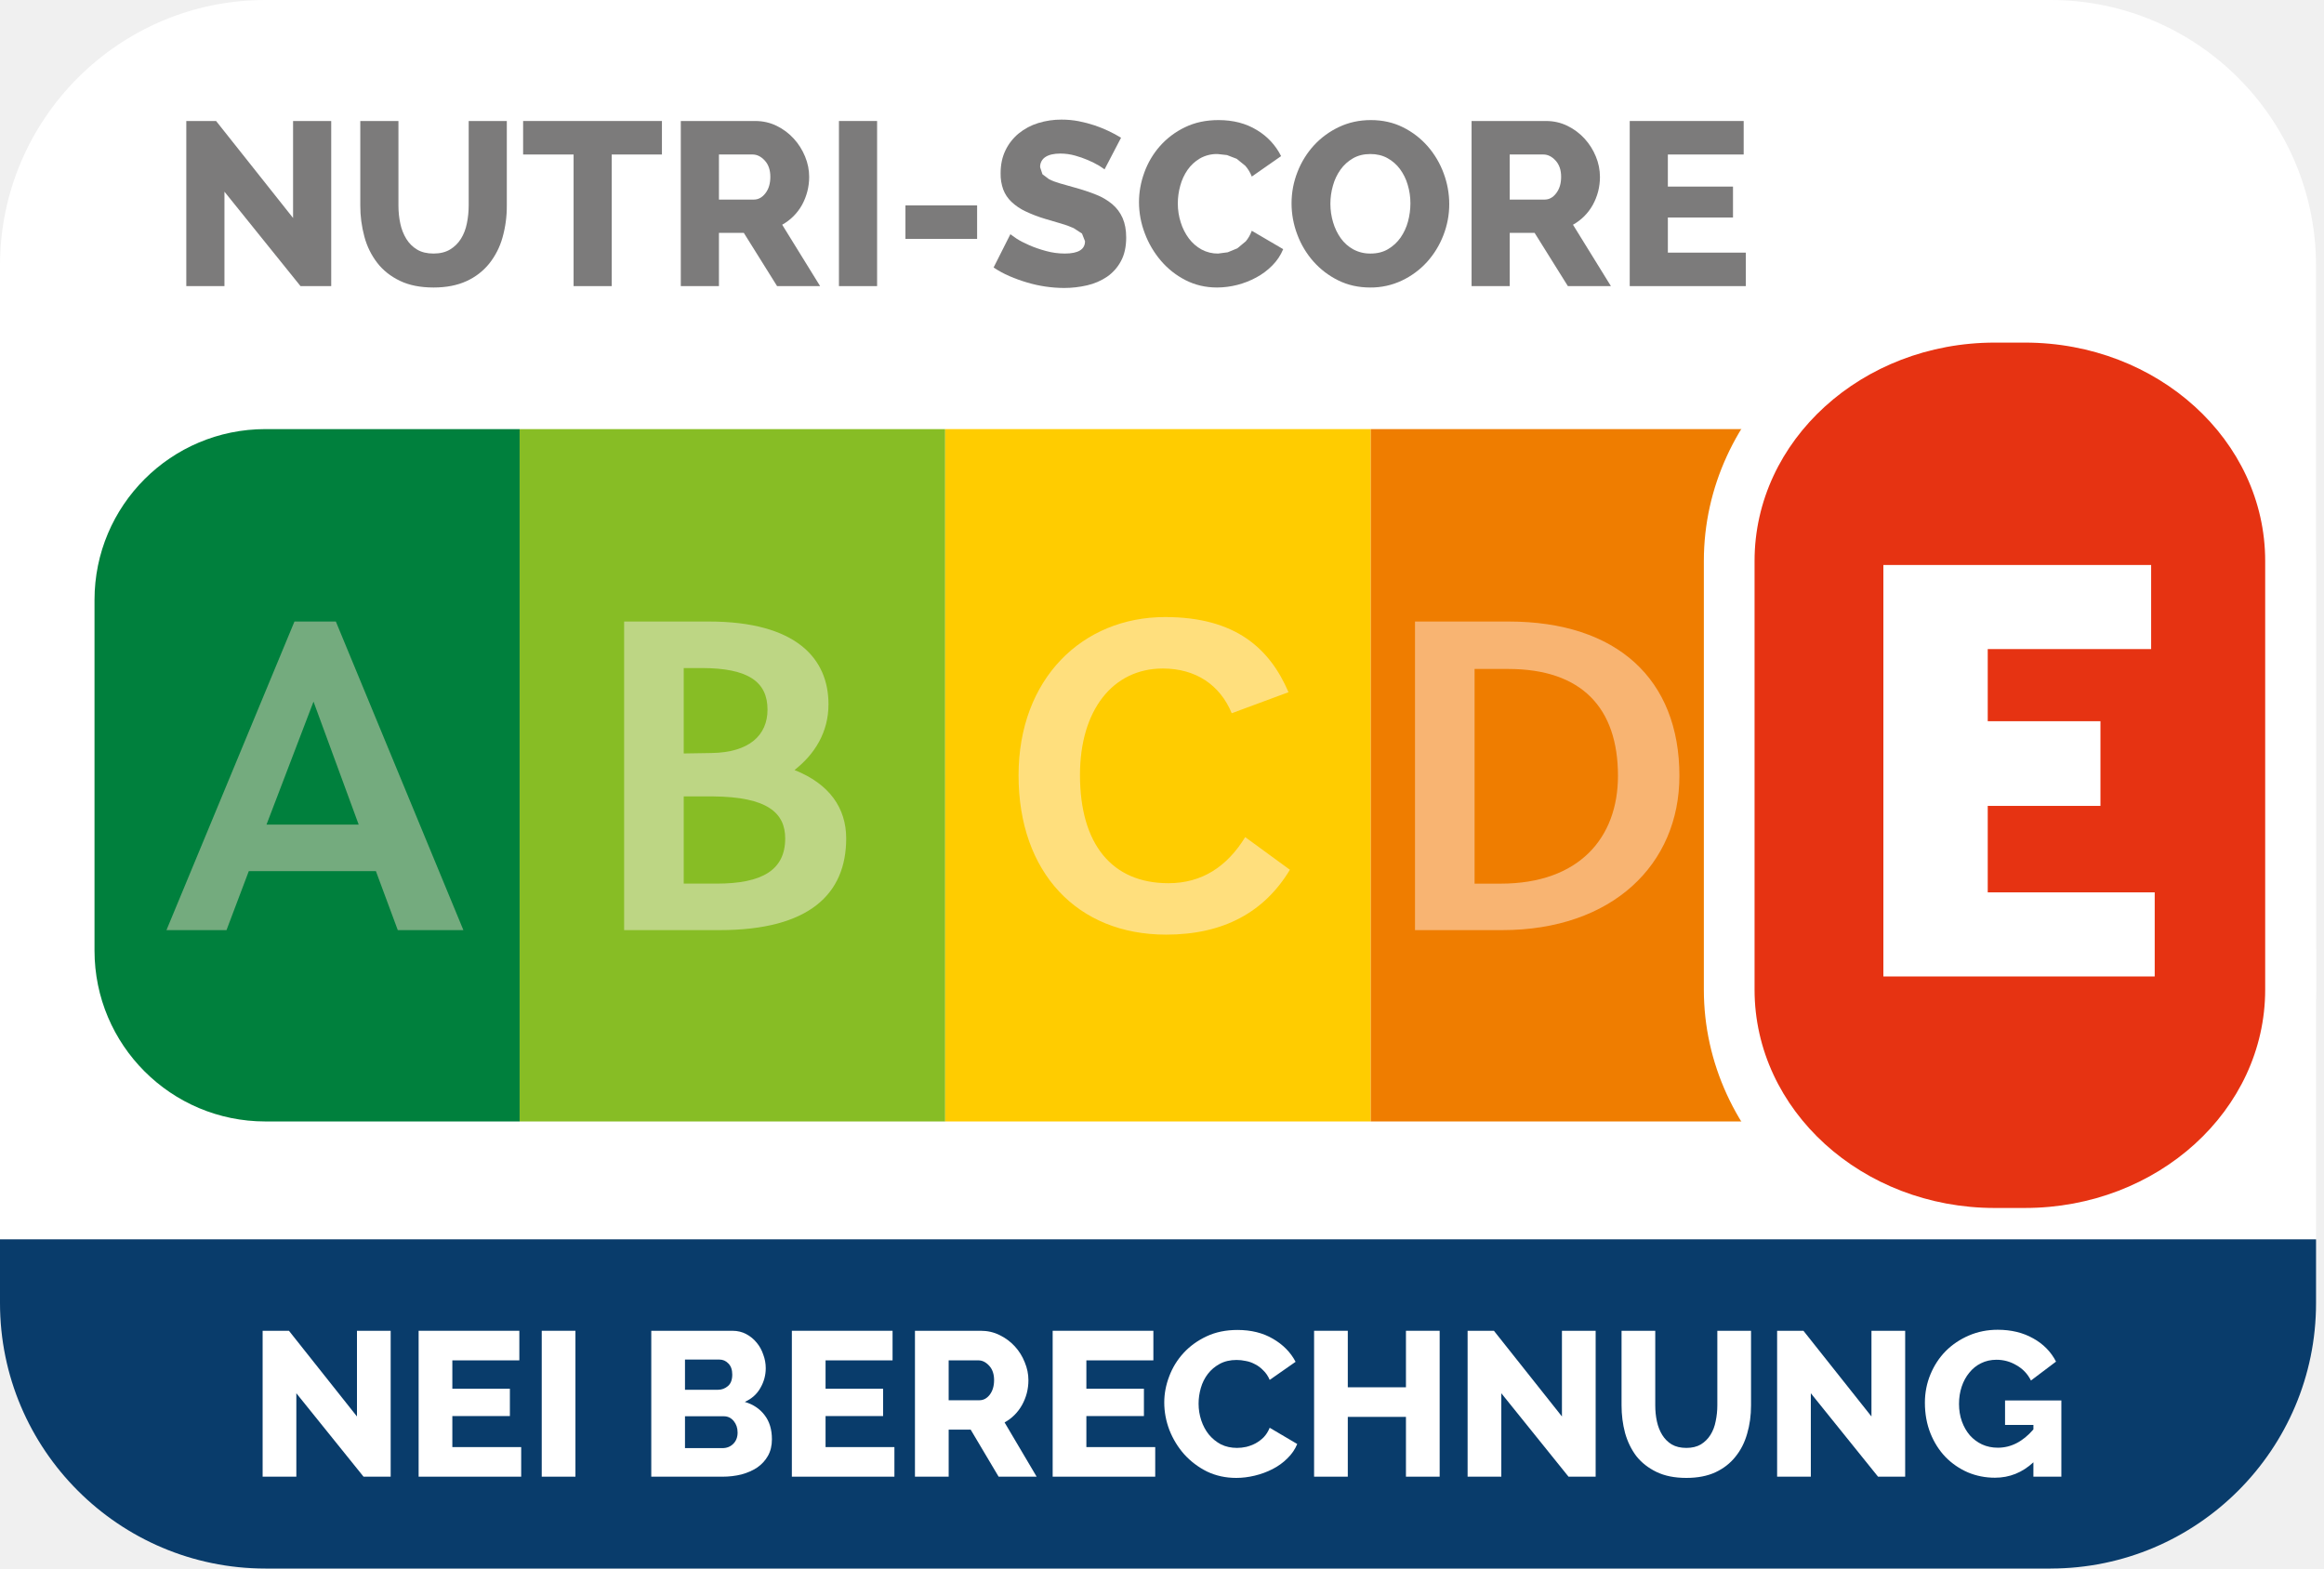
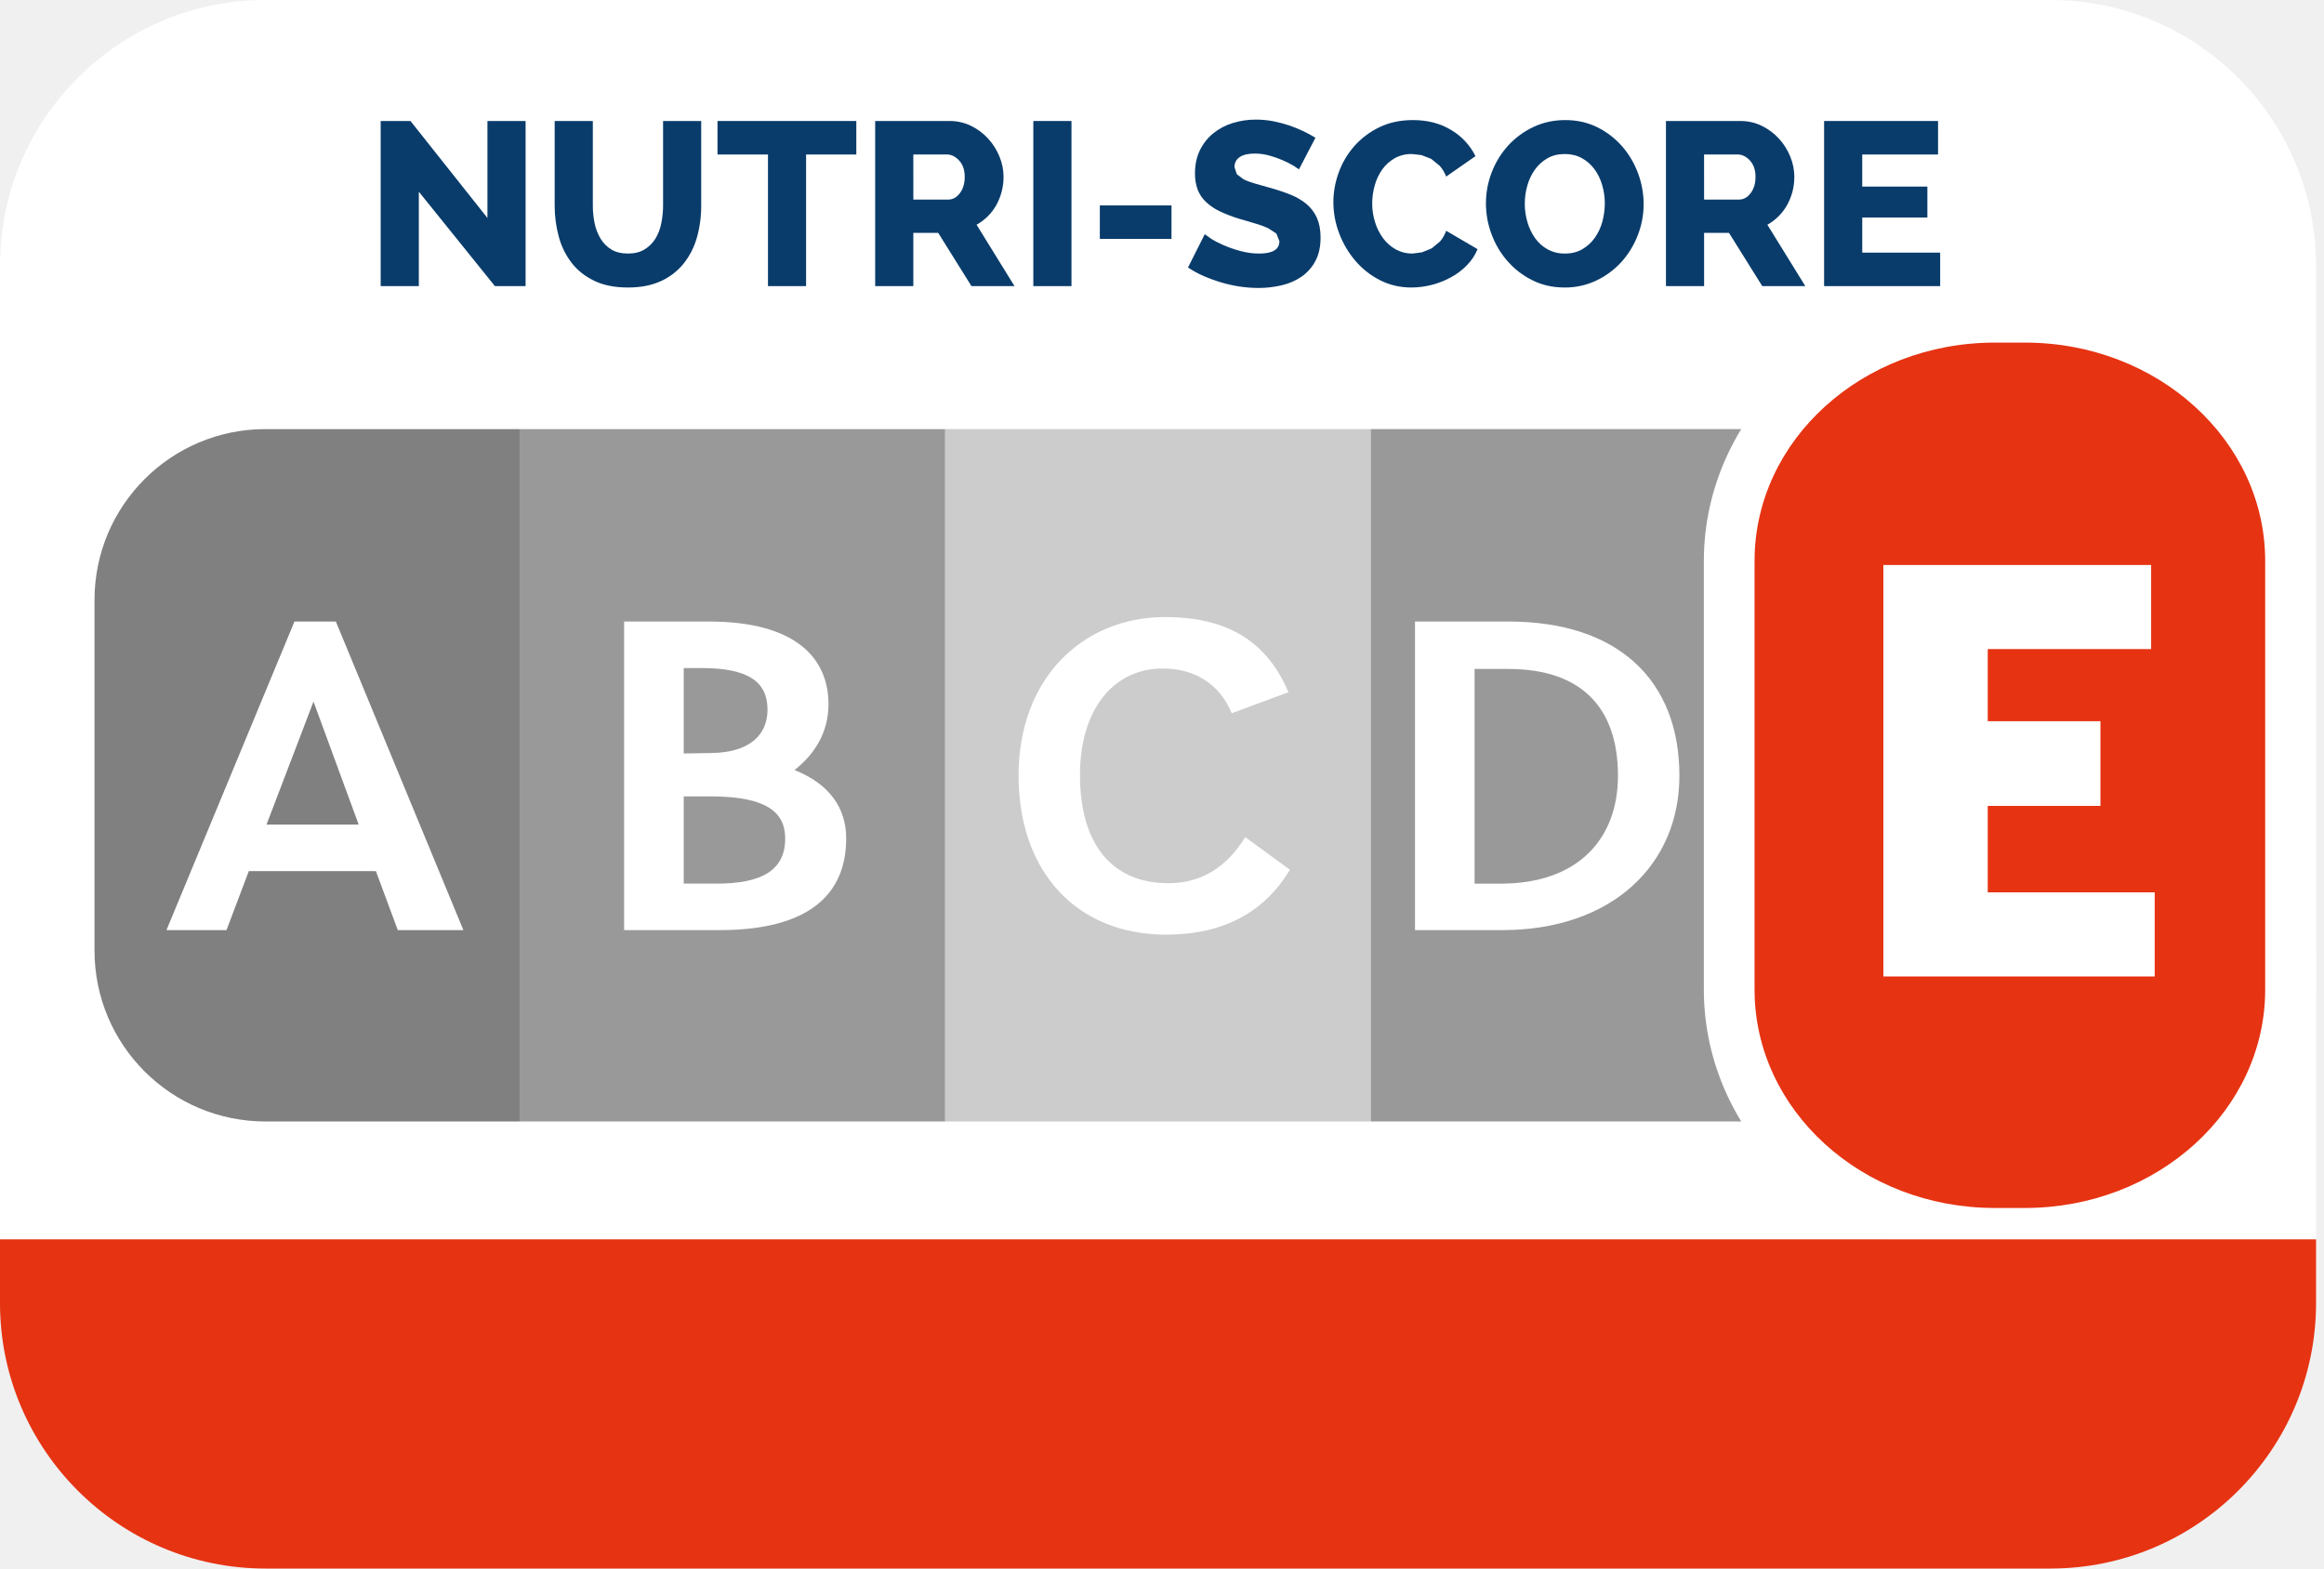
<svg xmlns="http://www.w3.org/2000/svg" id="svg2032" width="240" height="162" version="1.1" viewBox="0 0 240 162">
  <rect style="fill:#ffffff;fill-opacity:1;stroke:none;stroke-width:2.653;stroke-linecap:round;stroke-linejoin:round;paint-order:stroke fill markers" id="rect18499" width="239.178" height="30" x="0" y="98" />
  <defs id="defs2029">
    <clipPath id="clipPath1836" clipPathUnits="userSpaceOnUse">
      <path id="path1838" stroke-width="1" d="M-576.406-131.683h841.89v595.276h-841.89z" />
    </clipPath>
    <clipPath id="clipPath1817" clipPathUnits="userSpaceOnUse">
      <path id="path1819" stroke-width="1" d="M-480.445-91.617h841.89V503.66h-841.89z" />
    </clipPath>
    <clipPath id="clipPath1872" clipPathUnits="userSpaceOnUse">
      <path id="path1874" stroke-width="1" d="M-488.313-132.237h841.89v595.276h-841.89z" />
    </clipPath>
    <clipPath id="clipPath1878" clipPathUnits="userSpaceOnUse">
      <path id="path1880" stroke-width="1" d="M-519.714-136.177h841.89V459.1h-841.89z" />
    </clipPath>
    <clipPath id="clipPath1886" clipPathUnits="userSpaceOnUse">
      <path id="path1888" stroke-width="1" d="M-521.325-134.642h841.89v595.276h-841.89z" />
    </clipPath>
    <clipPath id="clipPath1892" clipPathUnits="userSpaceOnUse">
      <path id="path1894" stroke-width="1" d="M-532.144-130.648h841.89v595.276h-841.89z" />
    </clipPath>
    <clipPath id="clipPath1898" clipPathUnits="userSpaceOnUse">
      <path id="path1900" stroke-width="1" d="M-500.02-102.749h841.89v595.276h-841.89z" />
    </clipPath>
    <clipPath id="clipPath1904" clipPathUnits="userSpaceOnUse">
      <path id="path1906" stroke-width="1" d="M-522.55-115.224h841.89v595.276h-841.89z" />
    </clipPath>
    <clipPath id="clipPath1910" clipPathUnits="userSpaceOnUse">
      <path id="path1912" stroke-width="1" d="M-561.373-85.195h841.89v595.276h-841.89z" />
    </clipPath>
    <clipPath id="clipPath1916" clipPathUnits="userSpaceOnUse">
      <path id="path1918" stroke-width="1" d="M-562.786-87.568h841.89v595.276h-841.89z" />
    </clipPath>
    <clipPath id="clipPath1593" clipPathUnits="userSpaceOnUse">
      <path id="path1595" stroke-width="1" d="M-503.056-291.81h841.89v595.277h-841.89z" />
    </clipPath>
    <clipPath id="clipPath1929" clipPathUnits="userSpaceOnUse">
      <path id="path1931" stroke-width="1" d="M-503.055-239.322h841.89v595.276h-841.89z" />
    </clipPath>
    <clipPath id="clipPath1605" clipPathUnits="userSpaceOnUse">
      <path id="path1607" stroke-width="1" d="M-427.382-279.942h841.89v595.276h-841.89z" />
    </clipPath>
    <clipPath id="clipPath1618" clipPathUnits="userSpaceOnUse">
      <path id="path1620" stroke-width="1" d="M-458.785-283.881h841.89v595.276h-841.89z" />
    </clipPath>
    <clipPath id="clipPath1611" clipPathUnits="userSpaceOnUse">
      <path id="path1613" stroke-width="1" d="M-460.394-282.347h841.89v595.276h-841.89z" />
    </clipPath>
    <clipPath id="clipPath1599" clipPathUnits="userSpaceOnUse">
      <path id="path1601" stroke-width="1" d="M-471.214-278.353h841.89v595.276h-841.89z" />
    </clipPath>
    <clipPath id="clipPath1624" clipPathUnits="userSpaceOnUse">
      <path id="path1626" stroke-width="1" d="M-441.091-250.452h841.89v595.276h-841.89z" />
    </clipPath>
    <clipPath id="clipPath1630" clipPathUnits="userSpaceOnUse">
      <path id="path1632" stroke-width="1" d="M-461.62-262.929h841.89v595.276h-841.89z" />
    </clipPath>
    <clipPath id="clipPath1636" clipPathUnits="userSpaceOnUse">
      <path id="path1638" stroke-width="1" d="M-478.601-250.452h841.89v595.276h-841.89z" />
    </clipPath>
    <clipPath id="clipPath1642" clipPathUnits="userSpaceOnUse">
      <path id="path1644" stroke-width="1" d="M-420.708-232.9h841.89v595.276h-841.89z" />
    </clipPath>
    <clipPath id="clipPath1922" clipPathUnits="userSpaceOnUse">
      <path id="path1924" stroke-width="1" d="M-422.121-235.273h841.89v595.276h-841.89z" />
    </clipPath>
    <clipPath id="clipPath1866" clipPathUnits="userSpaceOnUse">
      <path id="path1868" stroke-width="1" d="M-625.833-291.81h841.89v595.277h-841.89z" />
    </clipPath>
    <clipPath id="clipPath1717" clipPathUnits="userSpaceOnUse">
      <path id="path1719" stroke-width="1" d="M-625.833-239.322h841.89v595.276h-841.89z" />
    </clipPath>
    <clipPath id="clipPath1729" clipPathUnits="userSpaceOnUse">
      <path id="path1731" stroke-width="1" d="M-542.292-239.322h841.89v595.276h-841.89z" />
    </clipPath>
    <clipPath id="clipPath1735" clipPathUnits="userSpaceOnUse">
      <path id="path1737" stroke-width="1" d="M-586.47-262.929h841.89v595.276h-841.89z" />
    </clipPath>
    <clipPath id="clipPath1741" clipPathUnits="userSpaceOnUse">
      <path id="path1743" stroke-width="1" d="M-601.38-250.452h841.89v595.276h-841.89z" />
    </clipPath>
    <clipPath id="clipPath1747" clipPathUnits="userSpaceOnUse">
      <path id="path1749" stroke-width="1" d="M-550.16-279.942h841.89v595.276h-841.89z" />
    </clipPath>
    <clipPath id="clipPath1759" clipPathUnits="userSpaceOnUse">
      <path id="path1761" stroke-width="1" d="M-581.562-283.881h841.89v595.276h-841.89z" />
    </clipPath>
    <clipPath id="clipPath1765" clipPathUnits="userSpaceOnUse">
      <path id="path1767" stroke-width="1" d="M-583.172-282.347h841.89v595.276h-841.89z" />
    </clipPath>
    <clipPath id="clipPath1773" clipPathUnits="userSpaceOnUse">
      <path id="path1775" stroke-width="1" d="M-593.991-278.353h841.89v595.276h-841.89z" />
    </clipPath>
    <clipPath id="clipPath1779" clipPathUnits="userSpaceOnUse">
      <path id="path1781" stroke-width="1" d="M-563.464-232.9h841.89v595.276h-841.89z" />
    </clipPath>
    <clipPath id="clipPath1785" clipPathUnits="userSpaceOnUse">
      <path id="path1787" stroke-width="1" d="M-564.877-235.273h841.89v595.276h-841.89z" />
    </clipPath>
    <clipPath id="clipPath1792" clipPathUnits="userSpaceOnUse">
      <path id="path1794" stroke-width="1" d="M-503.055-216.392h841.89v595.276h-841.89z" />
    </clipPath>
    <clipPath id="clipPath1753" clipPathUnits="userSpaceOnUse">
      <path id="path1755" stroke-width="1" d="M-503.055-163.905h841.89v595.276h-841.89z" />
    </clipPath>
    <clipPath id="clipPath1723" clipPathUnits="userSpaceOnUse">
      <path id="path1725" stroke-width="1" d="M-419.514-163.905h841.89v595.276h-841.89z" />
    </clipPath>
    <clipPath id="clipPath1798" clipPathUnits="userSpaceOnUse">
      <path id="path1800" stroke-width="1" d="M-427.382-204.525h841.89v595.276h-841.89z" />
    </clipPath>
    <clipPath id="clipPath1804" clipPathUnits="userSpaceOnUse">
      <path id="path1806" stroke-width="1" d="M-458.784-208.465h841.89v595.276h-841.89z" />
    </clipPath>
    <clipPath id="clipPath1810" clipPathUnits="userSpaceOnUse">
      <path id="path1812" stroke-width="1" d="M-460.394-206.93h841.89v595.276h-841.89z" />
    </clipPath>
    <clipPath id="clipPath1823" clipPathUnits="userSpaceOnUse">
      <path id="path1825" stroke-width="1" d="M-471.213-202.936h841.89V392.34h-841.89z" />
    </clipPath>
    <clipPath id="clipPath1830" clipPathUnits="userSpaceOnUse">
      <path id="path1832" stroke-width="1" d="M-437.456-175.036h841.89V420.24h-841.89z" />
    </clipPath>
    <clipPath id="clipPath1848" clipPathUnits="userSpaceOnUse">
      <path id="path1850" stroke-width="1" d="M-480.209-175.036h841.89V420.24h-841.89z" />
    </clipPath>
    <clipPath id="clipPath1842" clipPathUnits="userSpaceOnUse">
      <path id="path1844" stroke-width="1" d="M-460.551-157.483h841.89v595.276h-841.89z" />
    </clipPath>
    <clipPath id="clipPath1854" clipPathUnits="userSpaceOnUse">
      <path id="path1856" stroke-width="1" d="M-461.964-159.856h841.89V435.42h-841.89z" />
    </clipPath>
    <clipPath id="clipPath1860" clipPathUnits="userSpaceOnUse">
      <path id="path1862" stroke-width="1" d="M-452.876-180.763h841.89v595.276h-841.89z" />
    </clipPath>
    <clipPath id="clipPath1648" clipPathUnits="userSpaceOnUse">
      <path id="path1650" stroke-width="1" d="M-625.835-216.392h841.89v595.276h-841.89z" />
    </clipPath>
    <clipPath id="clipPath1655" clipPathUnits="userSpaceOnUse">
      <path id="path1657" stroke-width="1" d="M-625.833-163.905h841.89v595.276h-841.89z" />
    </clipPath>
    <clipPath id="clipPath1661" clipPathUnits="userSpaceOnUse">
      <path id="path1663" stroke-width="1" d="M-542.292-163.905h841.89v595.276h-841.89z" />
    </clipPath>
    <clipPath id="clipPath1673" clipPathUnits="userSpaceOnUse">
      <path id="path1675" stroke-width="1" d="M-550.16-204.525h841.89v595.276h-841.89z" />
    </clipPath>
    <clipPath id="clipPath1667" clipPathUnits="userSpaceOnUse">
      <path id="path1669" stroke-width="1" d="M-581.562-208.465h841.89v595.276h-841.89z" />
    </clipPath>
    <clipPath id="clipPath1687" clipPathUnits="userSpaceOnUse">
      <path id="path1689" stroke-width="1" d="M-583.173-206.93h841.89v595.276h-841.89z" />
    </clipPath>
    <clipPath id="clipPath1680" clipPathUnits="userSpaceOnUse">
      <path id="path1682" stroke-width="1" d="M-593.993-202.935h841.89V392.34h-841.89z" />
    </clipPath>
    <clipPath id="clipPath1693" clipPathUnits="userSpaceOnUse">
      <path id="path1695" stroke-width="1" d="M-561.868-175.036h841.89V420.24h-841.89z" />
    </clipPath>
    <clipPath id="clipPath1699" clipPathUnits="userSpaceOnUse">
      <path id="path1701" stroke-width="1" d="M-582.388-187.512h841.89v595.276h-841.89z" />
    </clipPath>
    <clipPath id="clipPath1705" clipPathUnits="userSpaceOnUse">
      <path id="path1707" stroke-width="1" d="M-603.22-157.483h841.89v595.276h-841.89z" />
    </clipPath>
    <clipPath id="clipPath1711" clipPathUnits="userSpaceOnUse">
      <path id="path1713" stroke-width="1" d="M-604.633-159.856h841.89V435.42h-841.89z" />
    </clipPath>
    <clipPath id="clipPath1836-3" clipPathUnits="userSpaceOnUse">
      <path id="path1838-6" stroke-width="1" d="M-576.406-131.683h841.89v595.276h-841.89z" />
    </clipPath>
    <clipPath id="clipPath1817-7" clipPathUnits="userSpaceOnUse">
      <path id="path1819-5" stroke-width="1" d="M-480.445-91.617h841.89V503.66h-841.89z" />
    </clipPath>
    <clipPath id="clipPath1872-3" clipPathUnits="userSpaceOnUse">
      <path id="path1874-5" stroke-width="1" d="M-488.313-132.237h841.89v595.276h-841.89z" />
    </clipPath>
    <clipPath id="clipPath1878-6" clipPathUnits="userSpaceOnUse">
      <path id="path1880-2" stroke-width="1" d="M-519.714-136.177h841.89V459.1h-841.89z" />
    </clipPath>
    <clipPath id="clipPath1886-9" clipPathUnits="userSpaceOnUse">
      <path id="path1888-1" stroke-width="1" d="M-521.325-134.642h841.89v595.276h-841.89z" />
    </clipPath>
    <clipPath id="clipPath1892-2" clipPathUnits="userSpaceOnUse">
      <path id="path1894-7" stroke-width="1" d="M-532.144-130.648h841.89v595.276h-841.89z" />
    </clipPath>
    <clipPath id="clipPath1898-0" clipPathUnits="userSpaceOnUse">
      <path id="path1900-9" stroke-width="1" d="M-500.02-102.749h841.89v595.276h-841.89z" />
    </clipPath>
    <clipPath id="clipPath1904-3" clipPathUnits="userSpaceOnUse">
      <path id="path1906-6" stroke-width="1" d="M-522.55-115.224h841.89v595.276h-841.89z" />
    </clipPath>
    <clipPath id="clipPath1910-0" clipPathUnits="userSpaceOnUse">
      <path id="path1912-6" stroke-width="1" d="M-561.373-85.195h841.89v595.276h-841.89z" />
    </clipPath>
    <clipPath id="clipPath1916-2" clipPathUnits="userSpaceOnUse">
      <path id="path1918-6" stroke-width="1" d="M-562.786-87.568h841.89v595.276h-841.89z" />
    </clipPath>
    <clipPath id="clipPath2322" clipPathUnits="userSpaceOnUse">
      <path id="path2324" stroke-width="1" d="M-537.03-102.748h841.89v595.276h-841.89z" />
    </clipPath>
+     <clipPath id="clipPath1605-8" clipPathUnits="userSpaceOnUse">
+       <path id="path1607-3" stroke-width="1" d="m -427.382,-279.942 h 841.89 v 595.276 h -841.89 z" />
+     </clipPath>
+     <clipPath id="clipPath1618-5" clipPathUnits="userSpaceOnUse">
+       <path id="path1620-1" stroke-width="1" d="m -458.785,-283.881 h 841.89 v 595.276 h -841.89 z" />
+     </clipPath>
+     <clipPath id="clipPath1611-2" clipPathUnits="userSpaceOnUse">
+       <path id="path1613-0" stroke-width="1" d="m -460.394,-282.347 h 841.89 v 595.276 h -841.89 z" />
+     </clipPath>
+     <clipPath id="clipPath1599-1" clipPathUnits="userSpaceOnUse">
+       <path id="path1601-6" stroke-width="1" d="m -471.214,-278.353 h 841.89 v 595.276 h -841.89 z" />
+     </clipPath>
  </defs>
-   <g id="layer1">
-     <g id="g2493">
-       <g id="g2395" fill-opacity="1" fill-rule="nonzero" stroke="none">
-         <path id="path612" fill="#fff" d="M239.174 27.41c0-15.112-12.296-27.41-27.408-27.41H27.411C12.295 0 .001 12.298.001 27.41v70.768c0 15.117 12.294 27.41 27.41 27.41h162.413A31.607 31.607 0 0 0 206 130h3.118c16.568 0 30.045-12.466 30.045-27.79v-3.793l.011-.239z" clip-path="url(#clipPath1836-3)" />
-         <path id="path616" fill="#00803d" d="M27.411 115.826h26.252V44.318H27.41a17.647 17.647 0 0 0-17.65 17.647v36.211a17.65 17.65 0 0 0 17.65 17.65" clip-path="url(#clipPath1817-7)" />
-         <path id="path620" fill="#7c7b7b" d="M23.179 19.799v9.751h-3.94V12.497h3.077l7.949 10.016V12.497h3.939V29.55h-3.17z" />
-         <path id="path632" fill="#7c7b7b" d="M44.774 26.187c.67 0 1.24-.139 1.704-.419.465-.28.843-.653 1.13-1.117.289-.465.492-.997.61-1.597.122-.6.184-1.214.184-1.839v-8.719h3.937v8.72a11.894 11.894 0 0 1-.444 3.314 7.635 7.635 0 0 1-1.37 2.692 6.413 6.413 0 0 1-2.353 1.814c-.953.437-2.085.658-3.398.658-1.362 0-2.522-.23-3.484-.695-.96-.464-1.742-1.084-2.34-1.863a7.608 7.608 0 0 1-1.321-2.7 12.062 12.062 0 0 1-.422-3.22v-8.72h3.94v8.72c0 .655.063 1.282.193 1.875a4.965 4.965 0 0 0 .623 1.585c.289.463.66.832 1.116 1.103.457.274 1.022.408 1.695.408" clip-path="url(#clipPath1872-3)" />
-         <path id="path636" fill="#7c7b7b" d="M68.358 15.957h-5.186V29.55h-3.937V15.957h-5.212v-3.46h14.335z" />
-         <path id="path648" fill="#7c7b7b" d="M70.306 29.55V12.497h7.686c.801 0 1.543.17 2.223.505.68.335 1.266.777 1.763 1.322.496.545.882 1.16 1.165 1.849.282.688.42 1.384.42 2.09a5.991 5.991 0 0 1-.742 2.906 5.283 5.283 0 0 1-2.044 2.041l3.917 6.34H80.25l-3.436-5.499h-2.569v5.5zm3.94-8.937h3.6c.464 0 .866-.216 1.203-.658.338-.441.504-1.004.504-1.692 0-.706-.192-1.265-.576-1.684-.384-.415-.801-.622-1.25-.622h-3.482z" />
-         <path id="path650" fill="#7c7b7b" d="M86.638 12.497h3.94V29.55h-3.94z" />
-         <path id="path652" fill="#7c7b7b" d="M93.506 21.215h7.4v3.46h-7.4z" />
-         <path id="path664" fill="#7c7b7b" d="M114.068 17.493l-.53-.362a10.504 10.504 0 0 0-2.497-1.057 5.67 5.67 0 0 0-1.536-.214c-.675 0-1.19.119-1.551.36a1.185 1.185 0 0 0-.539 1.056l.24.722.685.514c.295.152.664.294 1.105.422.44.128.947.273 1.525.432.817.225 1.554.468 2.21.733a6.075 6.075 0 0 1 1.68.984c.464.393.822.87 1.069 1.43.247.56.373 1.234.373 2.017 0 .96-.181 1.772-.54 2.436a4.568 4.568 0 0 1-1.429 1.611 6.073 6.073 0 0 1-2.054.89 10.502 10.502 0 0 1-2.39.275 13.622 13.622 0 0 1-3.82-.565 15.906 15.906 0 0 1-1.825-.66 10.142 10.142 0 0 1-1.635-.889l1.732-3.436.647.457c.353.227.785.45 1.297.673.512.225 1.088.426 1.728.6a7.311 7.311 0 0 0 1.947.265c1.394 0 2.09-.426 2.09-1.273l-.312-.792-.865-.563a9.249 9.249 0 0 0-1.297-.47l-1.631-.481a14.214 14.214 0 0 1-2.044-.781 5.457 5.457 0 0 1-1.44-.974 3.443 3.443 0 0 1-.853-1.27 4.656 4.656 0 0 1-.275-1.682c0-.898.167-1.688.503-2.377a5.154 5.154 0 0 1 1.368-1.743 5.958 5.958 0 0 1 2.006-1.07 8.038 8.038 0 0 1 2.414-.358c.61 0 1.203.055 1.779.166.576.114 1.125.258 1.644.432a13.781 13.781 0 0 1 2.725 1.273z" clip-path="url(#clipPath1878-6)" />
-         <path id="path668" fill="#7c7b7b" d="M117.624 20.88c0-1.024.18-2.046.551-3.063a8.47 8.47 0 0 1 1.609-2.725 8.134 8.134 0 0 1 2.584-1.947c1.015-.496 2.172-.743 3.47-.743 1.52 0 2.842.344 3.963 1.032a6.494 6.494 0 0 1 2.498 2.69l-3.026 2.112a3.661 3.661 0 0 0-.673-1.116l-.89-.72-.995-.384-.975-.108a3.509 3.509 0 0 0-1.825.457 4.085 4.085 0 0 0-1.273 1.176 5.298 5.298 0 0 0-.755 1.633 6.845 6.845 0 0 0-.254 1.85c0 .672.102 1.321.303 1.946a5.5 5.5 0 0 0 .838 1.657c.362.479.797.86 1.309 1.141a3.5 3.5 0 0 0 1.706.42l.997-.131.995-.41.868-.72c.253-.296.463-.662.624-1.092l3.242 1.898a5.168 5.168 0 0 1-1.119 1.681 6.852 6.852 0 0 1-1.668 1.247 8.569 8.569 0 0 1-4.036 1.033c-1.183 0-2.269-.252-3.253-.755a8.27 8.27 0 0 1-2.547-2.006 9.478 9.478 0 0 1-1.668-2.833 8.993 8.993 0 0 1-.6-3.22" clip-path="url(#clipPath1886-9)" />
-         <path id="path672" fill="#7c7b7b" d="M141.499 29.694c-1.216 0-2.322-.247-3.315-.744a8.3 8.3 0 0 1-2.558-1.957 8.878 8.878 0 0 1-1.657-2.776 9.026 9.026 0 0 1-.59-3.216c0-1.12.204-2.202.614-3.244a8.757 8.757 0 0 1 1.704-2.751 8.34 8.34 0 0 1 2.595-1.896c1-.472 2.094-.708 3.277-.708 1.216 0 2.324.247 3.315.743a8.24 8.24 0 0 1 2.56 1.97 8.91 8.91 0 0 1 1.644 2.786 9.104 9.104 0 0 1 .576 3.171 8.791 8.791 0 0 1-.612 3.242 8.85 8.85 0 0 1-1.692 2.752 8.313 8.313 0 0 1-2.582 1.908 7.472 7.472 0 0 1-3.28.72m-4.108-8.644c0 .655.094 1.29.278 1.907.183.617.448 1.165.792 1.646a3.884 3.884 0 0 0 1.297 1.154 3.641 3.641 0 0 0 1.79.43c.689 0 1.289-.152 1.8-.457a4.11 4.11 0 0 0 1.287-1.187 5.284 5.284 0 0 0 .768-1.657 7.26 7.26 0 0 0 .252-1.885c0-.657-.093-1.295-.278-1.91a5.131 5.131 0 0 0-.803-1.634 4.01 4.01 0 0 0-1.298-1.13c-.512-.28-1.097-.419-1.754-.419-.687 0-1.287.148-1.799.444a4.094 4.094 0 0 0-1.286 1.165 5.26 5.26 0 0 0-.78 1.644 6.76 6.76 0 0 0-.266 1.889" clip-path="url(#clipPath1892-2)" />
-         <path id="path676" fill="#7c7b7b" d="M151.97 29.55V12.497h7.686c.8 0 1.54.17 2.222.505a5.892 5.892 0 0 1 1.765 1.322c.497.545.883 1.16 1.165 1.849a5.539 5.539 0 0 1 .42 2.09 6.16 6.16 0 0 1-.19 1.522 6.029 6.029 0 0 1-.554 1.384 5.274 5.274 0 0 1-2.041 2.041l3.917 6.34h-4.445l-3.435-5.499h-2.571v5.5zm3.939-8.937h3.603c.464 0 .865-.216 1.2-.658.338-.441.506-1.004.506-1.692 0-.706-.192-1.265-.576-1.684-.384-.415-.803-.622-1.249-.622h-3.487z" />
-         <path id="path680" fill="#7c7b7b" d="M180.289 26.092v3.458h-11.987V12.497h11.768v3.46h-7.83v3.314h6.727v3.193h-6.726v3.628z" />
-         <path id="path682" fill="#87bd25" d="M97.613 115.826H53.66V44.318h43.952z" />
-         <path id="path684" fill="#fc0" d="M141.562 115.826h-43.95V44.318h43.95z" />
-         <path id="path686" fill="#ef7d00" d="M185.515 115.826h-43.953V44.318h43.953z" />
-         <path id="path700" fill="#74ab7e" d="M27.522 85.165l4.854-12.702 4.666 12.702zm7.163-20.97h-4.277L17.19 96.065h6.2l2.304-6.097h13.124l2.262 6.097h6.775z" />
-         <path id="path712" fill="#bdd684" d="M70.609 91.26v-9.006h3.027c5.625.045 7.452 1.708 7.452 4.341 0 3.28-2.405 4.665-7.068 4.665zm0-13.441v-8.823h1.827c4.855 0 6.825 1.432 6.825 4.297 0 2.632-1.875 4.433-5.817 4.48zm2.597-13.627h-8.752v31.872h9.855c9.28 0 13.078-3.74 13.078-9.469 0-3.142-1.733-5.634-5.339-7.066 2.068-1.618 3.51-3.88 3.51-6.792 0-4.712-3.318-8.545-12.352-8.545" clip-path="url(#clipPath1898-0)" />
-         <path id="path716" fill="#ffdf7d" d="M120.327 63.73c-8.556 0-15.14 6.376-15.14 16.353 0 10.027 6.057 16.447 15.237 16.447 5.912 0 10.142-2.31 12.784-6.7l-4.615-3.372c-1.873 3.05-4.468 4.76-7.929 4.76-5.865 0-9.135-4.067-9.135-11.181 0-6.652 3.365-10.992 8.557-10.992 3.414 0 5.912 1.708 7.115 4.618l5.863-2.171c-1.922-4.48-5.43-7.761-12.737-7.761" clip-path="url(#clipPath1904-3)" />
-         <path id="path720" fill="#fff" d="M206 129.998c-16.566 0-30.043-12.466-30.043-27.788V57.936c0-15.324 13.477-27.79 30.043-27.79h3.118c16.568 0 30.045 12.466 30.045 27.79v44.274c0 15.322-13.477 27.788-30.045 27.788z" clip-path="url(#clipPath1910-0)" />
-         <path id="path724" fill="#e63312" d="M209.118 124.761H206c-13.7 0-24.806-10.096-24.806-22.55V57.935c0-12.455 11.106-22.551 24.806-22.551h3.118c13.702 0 24.808 10.096 24.808 22.55v44.275c0 12.455-11.106 22.551-24.808 22.551" clip-path="url(#clipPath1916-2)" />
-         <path id="path728" fill="#fff" d="M194.496 100.849V58.353h27.653v8.684h-16.875v7.45h11.64v8.747h-11.64v8.93h17.243v8.685z" />
-         <path id="path740" fill="#f8b472" d="M152.28 91.262V69.09h3.463c7.642 0 11.345 4.065 11.345 11.04 0 6.376-3.992 11.133-12.113 11.133zm3.512-27.07h-9.664v31.872h8.99c11.392 0 18.315-6.788 18.315-15.935 0-9.976-6.442-15.937-17.641-15.937" clip-path="url(#clipPath2322)" />
-       </g>
-     </g>
-   </g>
-   <path id="path16330" clip-path="url(#clipPath1593)" style="fill:#093c6b;fill-opacity:1;fill-rule:nonzero;stroke:none" d="M 0 33.997 L 0 27.407 C 2.3684734e-15 12.296 12.298 -0.003 27.412 -0.003 L 211.77 -0.003 L 211.77 -0.001 C 226.882 -0.001 239.178 12.295 239.178 27.407 L 239.178 33.997 L 0 33.997 z " transform="matrix(1,0,0,-1,0,161.997)" />
-   <g aria-label="NEI BERECHNUNG" id="text18503" style="font-size:21.224px;line-height:1.25;font-family:'Open Sans';-inkscape-font-specification:'Open Sans';stroke-width:0.531">
-     <path d="m 30.603,143.896 v 8.617 h -3.481 v -15.069 h 2.717 l 7.025,8.851 v -8.851 h 3.481 v 15.069 h -2.802 z" style="font-weight:800;font-family:Raleway;-inkscape-font-specification:'Raleway Ultra-Bold';fill:#ffffff" id="path6129" />
-     <path d="m 53.823,149.457 v 3.056 H 43.232 V 137.444 H 53.632 v 3.056 h -6.919 v 2.929 h 5.943 v 2.823 h -5.943 v 3.205 z" style="font-weight:800;font-family:Raleway;-inkscape-font-specification:'Raleway Ultra-Bold';fill:#ffffff" id="path6131" />
-     <path d="m 55.945,152.513 v -15.069 h 3.481 v 15.069 z" style="font-weight:800;font-family:Raleway;-inkscape-font-specification:'Raleway Ultra-Bold';fill:#ffffff" id="path6133" />
-     <path d="m 79.716,148.651 q 0,0.976 -0.403,1.698 -0.403,0.722 -1.104,1.21 -0.7,0.467 -1.634,0.722 -0.934,0.233 -1.974,0.233 h -7.344 v -15.069 h 8.384 q 0.785,0 1.422,0.34 0.637,0.34 1.082,0.891 0.446,0.531 0.679,1.231 0.255,0.679 0.255,1.401 0,1.082 -0.552,2.038 -0.531,0.955 -1.613,1.443 1.295,0.382 2.038,1.358 0.764,0.976 0.764,2.504 z m -3.544,-0.7 q 0,-0.7 -0.403,-1.189 -0.403,-0.488 -1.019,-0.488 h -4.011 v 3.29 h 3.863 q 0.679,0 1.125,-0.446 0.446,-0.446 0.446,-1.167 z m -5.433,-7.535 v 3.12 h 3.417 q 0.573,0 1.019,-0.382 0.446,-0.382 0.446,-1.189 0,-0.743 -0.403,-1.146 -0.382,-0.403 -0.934,-0.403 z" style="font-weight:800;font-family:Raleway;-inkscape-font-specification:'Raleway Ultra-Bold';fill:#ffffff" id="path6135" />
-     <path d="m 92.366,149.457 v 3.056 H 81.775 v -15.069 h 10.4 v 3.056 h -6.919 v 2.929 h 5.943 v 2.823 h -5.943 v 3.205 z" style="font-weight:800;font-family:Raleway;-inkscape-font-specification:'Raleway Ultra-Bold';fill:#ffffff" id="path6137" />
-     <path d="m 94.488,152.513 v -15.069 h 6.792 q 1.061,0 1.953,0.446 0.913,0.446 1.571,1.167 0.658,0.722 1.019,1.634 0.382,0.913 0.382,1.847 0,0.7 -0.17,1.358 -0.17,0.637 -0.488,1.21 -0.318,0.573 -0.785,1.04 -0.446,0.446 -1.019,0.764 l 3.311,5.603 h -3.926 l -2.887,-4.86 h -2.271 v 4.86 z m 3.481,-7.895 h 3.184 q 0.616,0 1.061,-0.573 0.446,-0.594 0.446,-1.507 0,-0.934 -0.509,-1.486 -0.509,-0.552 -1.104,-0.552 h -3.078 z" style="font-weight:800;font-family:Raleway;-inkscape-font-specification:'Raleway Ultra-Bold';fill:#ffffff" id="path6139" />
-     <path d="m 119.3,149.457 v 3.056 h -10.591 v -15.069 h 10.4 v 3.056 h -6.919 v 2.929 h 5.943 v 2.823 h -5.943 v 3.205 z" style="font-weight:800;font-family:Raleway;-inkscape-font-specification:'Raleway Ultra-Bold';fill:#ffffff" id="path6141" />
-     <path d="m 120.233,144.851 q 0,-1.358 0.509,-2.695 0.509,-1.358 1.486,-2.42 0.976,-1.061 2.377,-1.719 1.401,-0.658 3.184,-0.658 2.122,0 3.672,0.913 1.571,0.913 2.335,2.377 l -2.674,1.868 q -0.255,-0.594 -0.658,-0.976 -0.382,-0.403 -0.849,-0.637 -0.467,-0.255 -0.955,-0.34 -0.488,-0.106 -0.955,-0.106 -0.998,0 -1.74,0.403 -0.743,0.403 -1.231,1.04 -0.488,0.637 -0.722,1.443 -0.233,0.807 -0.233,1.634 0,0.891 0.276,1.719 0.276,0.828 0.785,1.464 0.531,0.637 1.252,1.019 0.743,0.361 1.655,0.361 0.467,0 0.955,-0.106 0.509,-0.127 0.955,-0.361 0.467,-0.255 0.849,-0.637 0.382,-0.403 0.616,-0.976 l 2.844,1.677 q -0.34,0.828 -1.019,1.486 -0.658,0.658 -1.528,1.104 -0.87,0.446 -1.847,0.679 -0.976,0.233 -1.91,0.233 -1.634,0 -3.014,-0.658 -1.358,-0.679 -2.356,-1.783 -0.976,-1.104 -1.528,-2.504 -0.531,-1.401 -0.531,-2.844 z" style="font-weight:800;font-family:Raleway;-inkscape-font-specification:'Raleway Ultra-Bold';fill:#ffffff" id="path6143" />
-     <path d="m 148.674,137.444 v 15.069 h -3.481 v -6.176 h -6.006 v 6.176 h -3.481 v -15.069 h 3.481 v 5.837 h 6.006 v -5.837 z" style="font-weight:800;font-family:Raleway;-inkscape-font-specification:'Raleway Ultra-Bold';fill:#ffffff" id="path6145" />
-     <path d="m 155.041,143.896 v 8.617 h -3.481 v -15.069 h 2.717 l 7.025,8.851 v -8.851 h 3.481 v 15.069 h -2.802 z" style="font-weight:800;font-family:Raleway;-inkscape-font-specification:'Raleway Ultra-Bold';fill:#ffffff" id="path6147" />
-     <path d="m 174.143,149.542 q 0.891,0 1.507,-0.361 0.616,-0.382 0.998,-0.998 0.382,-0.616 0.531,-1.401 0.17,-0.807 0.17,-1.634 v -7.704 h 3.481 v 7.704 q 0,1.571 -0.403,2.929 -0.382,1.358 -1.21,2.377 -0.807,1.019 -2.08,1.613 -1.252,0.573 -2.993,0.573 -1.804,0 -3.078,-0.616 -1.273,-0.616 -2.08,-1.634 -0.785,-1.04 -1.167,-2.398 -0.361,-1.358 -0.361,-2.844 v -7.704 h 3.481 v 7.704 q 0,0.87 0.17,1.655 0.17,0.785 0.552,1.401 0.382,0.616 0.976,0.976 0.616,0.361 1.507,0.361 z" style="font-weight:800;font-family:Raleway;-inkscape-font-specification:'Raleway Ultra-Bold';fill:#ffffff" id="path6149" />
-     <path d="m 187.005,143.896 v 8.617 h -3.481 v -15.069 h 2.717 l 7.025,8.851 v -8.851 h 3.481 v 15.069 h -2.802 z" style="font-weight:800;font-family:Raleway;-inkscape-font-specification:'Raleway Ultra-Bold';fill:#ffffff" id="path6151" />
-     <path d="m 209.991,151.028 q -1.719,1.592 -3.969,1.592 -1.486,0 -2.802,-0.552 -1.316,-0.573 -2.313,-1.592 -0.976,-1.019 -1.549,-2.441 -0.573,-1.443 -0.573,-3.162 0,-1.549 0.573,-2.929 0.573,-1.38 1.571,-2.398 1.019,-1.019 2.398,-1.613 1.38,-0.594 2.971,-0.594 2.101,0 3.672,0.891 1.571,0.87 2.356,2.398 l -2.589,1.953 q -0.509,-1.019 -1.486,-1.571 -0.955,-0.573 -2.08,-0.573 -0.87,0 -1.592,0.361 -0.7,0.34 -1.21,0.976 -0.509,0.616 -0.785,1.443 -0.276,0.828 -0.276,1.783 0,0.976 0.297,1.804 0.297,0.828 0.828,1.443 0.531,0.594 1.252,0.934 0.743,0.34 1.634,0.34 2.038,0 3.672,-1.889 v -0.467 h -2.929 v -2.526 h 5.815 v 7.874 h -2.887 z" style="font-weight:800;font-family:Raleway;-inkscape-font-specification:'Raleway Ultra-Bold';fill:#ffffff" id="path6153" />
-   </g>
+   <path id="path612" fill="#ffffff" d="M 239.174,27.41 C 239.174,12.298 226.878,0 211.766,0 H 27.411 C 12.295,0 0.001,12.298 0.001,27.41 v 70.768 c 0,15.117 12.294,27.41 27.41,27.41 H 189.824 A 31.607,31.607 0 0 0 206,130 h 3.118 c 16.568,0 30.045,-12.466 30.045,-27.79 v -3.793 l 0.011,-0.239 z" clip-path="url(#clipPath1836-3)" style="fill-opacity:1;fill-rule:nonzero;stroke:none" />
+   <path id="path616" fill="#00803d" d="M 27.411,115.826 H 53.663 V 44.318 H 27.41 A 17.647,17.647 0 0 0 9.76,61.965 v 36.211 a 17.65,17.65 0 0 0 17.65,17.65" clip-path="url(#clipPath1817-7)" style="fill-opacity:1;fill-rule:nonzero;stroke:none;fill:#808080" />
+   <path id="path620" fill="#7c7b7b" d="m 43.253,19.799 v 9.751 h -3.94 V 12.497 h 3.077 l 7.949,10.016 V 12.497 h 3.939 V 29.55 h -3.17 z" style="fill-opacity:1;fill-rule:nonzero;stroke:none;fill:#093c6b" />
+   <path id="path632" fill="#7c7b7b" d="m 44.774,26.187 c 0.67,0 1.24,-0.139 1.704,-0.419 0.465,-0.28 0.843,-0.653 1.13,-1.117 0.289,-0.465 0.492,-0.997 0.61,-1.597 0.122,-0.6 0.184,-1.214 0.184,-1.839 v -8.719 h 3.937 v 8.72 a 11.894,11.894 0 0 1 -0.444,3.314 7.635,7.635 0 0 1 -1.37,2.692 6.413,6.413 0 0 1 -2.353,1.814 c -0.953,0.437 -2.085,0.658 -3.398,0.658 -1.362,0 -2.522,-0.23 -3.484,-0.695 -0.96,-0.464 -1.742,-1.084 -2.34,-1.863 a 7.608,7.608 0 0 1 -1.321,-2.7 12.062,12.062 0 0 1 -0.422,-3.22 v -8.72 h 3.94 v 8.72 c 0,0.655 0.063,1.282 0.193,1.875 a 4.965,4.965 0 0 0 0.623,1.585 c 0.289,0.463 0.66,0.832 1.116,1.103 0.457,0.274 1.022,0.408 1.695,0.408" clip-path="url(#clipPath1872-3)" style="fill-opacity:1;fill-rule:nonzero;stroke:none;fill:#093c6b" transform="translate(20.07435)" />
+   <path id="path636" fill="#7c7b7b" d="m 88.432,15.957 h -5.186 V 29.55 h -3.937 V 15.957 h -5.212 v -3.46 h 14.335 z" style="fill-opacity:1;fill-rule:nonzero;stroke:none;fill:#093c6b" />
+   <path id="path648" fill="#7c7b7b" d="M 90.38,29.55 V 12.497 h 7.686 c 0.801,0 1.543,0.17 2.223,0.505 0.68,0.335 1.266,0.777 1.763,1.322 0.496,0.545 0.882,1.16 1.165,1.849 0.282,0.688 0.42,1.384 0.42,2.09 a 5.991,5.991 0 0 1 -0.742,2.906 5.283,5.283 0 0 1 -2.044,2.041 l 3.917,6.34 h -4.444 l -3.436,-5.499 h -2.569 v 5.5 z m 3.94,-8.937 h 3.6 c 0.464,0 0.866,-0.216 1.203,-0.658 0.338,-0.441 0.504,-1.004 0.504,-1.692 0,-0.706 -0.192,-1.265 -0.576,-1.684 -0.384,-0.415 -0.801,-0.622 -1.25,-0.622 h -3.482 z" style="fill-opacity:1;fill-rule:nonzero;stroke:none;fill:#093c6b" />
+   <path id="path650" fill="#7c7b7b" d="m 106.712,12.497 h 3.94 V 29.55 h -3.94 z" style="fill-opacity:1;fill-rule:nonzero;stroke:none;fill:#093c6b" />
+   <path id="path652" fill="#7c7b7b" d="m 113.58,21.215 h 7.4 v 3.46 h -7.4 z" style="fill-opacity:1;fill-rule:nonzero;stroke:none;fill:#093c6b" />
+   <path id="path664" fill="#7c7b7b" d="m 114.068,17.493 -0.53,-0.362 a 10.504,10.504 0 0 0 -2.497,-1.057 5.67,5.67 0 0 0 -1.536,-0.214 c -0.675,0 -1.19,0.119 -1.551,0.36 a 1.185,1.185 0 0 0 -0.539,1.056 l 0.24,0.722 0.685,0.514 c 0.295,0.152 0.664,0.294 1.105,0.422 0.44,0.128 0.947,0.273 1.525,0.432 0.817,0.225 1.554,0.468 2.21,0.733 a 6.075,6.075 0 0 1 1.68,0.984 c 0.464,0.393 0.822,0.87 1.069,1.43 0.247,0.56 0.373,1.234 0.373,2.017 0,0.96 -0.181,1.772 -0.54,2.436 a 4.568,4.568 0 0 1 -1.429,1.611 6.073,6.073 0 0 1 -2.054,0.89 10.502,10.502 0 0 1 -2.39,0.275 13.622,13.622 0 0 1 -3.82,-0.565 15.906,15.906 0 0 1 -1.825,-0.66 10.142,10.142 0 0 1 -1.635,-0.889 l 1.732,-3.436 0.647,0.457 c 0.353,0.227 0.785,0.45 1.297,0.673 0.512,0.225 1.088,0.426 1.728,0.6 a 7.311,7.311 0 0 0 1.947,0.265 c 1.394,0 2.09,-0.426 2.09,-1.273 l -0.312,-0.792 -0.865,-0.563 a 9.249,9.249 0 0 0 -1.297,-0.47 l -1.631,-0.481 a 14.214,14.214 0 0 1 -2.044,-0.781 5.457,5.457 0 0 1 -1.44,-0.974 3.443,3.443 0 0 1 -0.853,-1.27 4.656,4.656 0 0 1 -0.275,-1.682 c 0,-0.898 0.167,-1.688 0.503,-2.377 a 5.154,5.154 0 0 1 1.368,-1.743 5.958,5.958 0 0 1 2.006,-1.07 8.038,8.038 0 0 1 2.414,-0.358 c 0.61,0 1.203,0.055 1.779,0.166 0.576,0.114 1.125,0.258 1.644,0.432 a 13.781,13.781 0 0 1 2.725,1.273 z" clip-path="url(#clipPath1878-6)" style="fill-opacity:1;fill-rule:nonzero;stroke:none;fill:#093c6b" transform="translate(20.07435)" />
+   <path id="path668" fill="#7c7b7b" d="m 117.624,20.88 c 0,-1.024 0.18,-2.046 0.551,-3.063 a 8.47,8.47 0 0 1 1.609,-2.725 8.134,8.134 0 0 1 2.584,-1.947 c 1.015,-0.496 2.172,-0.743 3.47,-0.743 1.52,0 2.842,0.344 3.963,1.032 a 6.494,6.494 0 0 1 2.498,2.69 l -3.026,2.112 A 3.661,3.661 0 0 0 128.6,17.12 l -0.89,-0.72 -0.995,-0.384 -0.975,-0.108 a 3.509,3.509 0 0 0 -1.825,0.457 4.085,4.085 0 0 0 -1.273,1.176 5.298,5.298 0 0 0 -0.755,1.633 6.845,6.845 0 0 0 -0.254,1.85 c 0,0.672 0.102,1.321 0.303,1.946 a 5.5,5.5 0 0 0 0.838,1.657 c 0.362,0.479 0.797,0.86 1.309,1.141 a 3.5,3.5 0 0 0 1.706,0.42 l 0.997,-0.131 0.995,-0.41 0.868,-0.72 c 0.253,-0.296 0.463,-0.662 0.624,-1.092 l 3.242,1.898 a 5.168,5.168 0 0 1 -1.119,1.681 6.852,6.852 0 0 1 -1.668,1.247 8.569,8.569 0 0 1 -4.036,1.033 c -1.183,0 -2.269,-0.252 -3.253,-0.755 a 8.27,8.27 0 0 1 -2.547,-2.006 9.478,9.478 0 0 1 -1.668,-2.833 8.993,8.993 0 0 1 -0.6,-3.22" clip-path="url(#clipPath1886-9)" style="fill-opacity:1;fill-rule:nonzero;stroke:none;fill:#093c6b" transform="translate(20.07435)" />
+   <path id="path672" fill="#7c7b7b" d="m 141.499,29.694 c -1.216,0 -2.322,-0.247 -3.315,-0.744 a 8.3,8.3 0 0 1 -2.558,-1.957 8.878,8.878 0 0 1 -1.657,-2.776 9.026,9.026 0 0 1 -0.59,-3.216 c 0,-1.12 0.204,-2.202 0.614,-3.244 a 8.757,8.757 0 0 1 1.704,-2.751 8.34,8.34 0 0 1 2.595,-1.896 c 1,-0.472 2.094,-0.708 3.277,-0.708 1.216,0 2.324,0.247 3.315,0.743 a 8.24,8.24 0 0 1 2.56,1.97 8.91,8.91 0 0 1 1.644,2.786 9.104,9.104 0 0 1 0.576,3.171 8.791,8.791 0 0 1 -0.612,3.242 8.85,8.85 0 0 1 -1.692,2.752 8.313,8.313 0 0 1 -2.582,1.908 7.472,7.472 0 0 1 -3.28,0.72 M 137.39,21.05 c 0,0.655 0.094,1.29 0.278,1.907 0.183,0.617 0.448,1.165 0.792,1.646 a 3.884,3.884 0 0 0 1.297,1.154 3.641,3.641 0 0 0 1.79,0.43 c 0.689,0 1.289,-0.152 1.8,-0.457 a 4.11,4.11 0 0 0 1.287,-1.187 5.284,5.284 0 0 0 0.768,-1.657 7.26,7.26 0 0 0 0.252,-1.885 c 0,-0.657 -0.093,-1.295 -0.278,-1.91 a 5.131,5.131 0 0 0 -0.803,-1.634 4.01,4.01 0 0 0 -1.298,-1.13 c -0.512,-0.28 -1.097,-0.419 -1.754,-0.419 -0.687,0 -1.287,0.148 -1.799,0.444 a 4.094,4.094 0 0 0 -1.286,1.165 5.26,5.26 0 0 0 -0.78,1.644 6.76,6.76 0 0 0 -0.266,1.889" clip-path="url(#clipPath1892-2)" style="fill-opacity:1;fill-rule:nonzero;stroke:none;fill:#093c6b" transform="translate(20.07435)" />
+   <path id="path676" fill="#7c7b7b" d="M 172.044,29.55 V 12.497 h 7.686 c 0.8,0 1.54,0.17 2.222,0.505 a 5.892,5.892 0 0 1 1.765,1.322 c 0.497,0.545 0.883,1.16 1.165,1.849 a 5.539,5.539 0 0 1 0.42,2.09 6.16,6.16 0 0 1 -0.19,1.522 6.029,6.029 0 0 1 -0.554,1.384 5.274,5.274 0 0 1 -2.041,2.041 l 3.917,6.34 h -4.445 l -3.435,-5.499 h -2.571 v 5.5 z m 3.939,-8.937 h 3.603 c 0.464,0 0.865,-0.216 1.2,-0.658 0.338,-0.441 0.506,-1.004 0.506,-1.692 0,-0.706 -0.192,-1.265 -0.576,-1.684 -0.384,-0.415 -0.803,-0.622 -1.249,-0.622 h -3.487 z" style="fill-opacity:1;fill-rule:nonzero;stroke:none;fill:#093c6b" />
+   <path id="path680" fill="#7c7b7b" d="m 200.363,26.092 v 3.458 h -11.987 V 12.497 h 11.768 v 3.46 h -7.83 v 3.314 h 6.727 v 3.193 h -6.726 v 3.628 z" style="fill-opacity:1;fill-rule:nonzero;stroke:none;fill:#093c6b" />
+   <path id="path682" fill="#87bd25" d="M 97.613,115.826 H 53.66 V 44.318 h 43.952 z" style="fill-opacity:1;fill-rule:nonzero;stroke:none;fill:#999999" />
+   <path id="path684" fill="#ffcc00" d="M 141.562,115.826 H 97.612 V 44.318 h 43.95 z" style="fill-opacity:1;fill-rule:nonzero;stroke:none;fill:#cccccc" />
+   <path id="path686" fill="#ef7d00" d="M 185.515,115.826 H 141.562 V 44.318 h 43.953 z" style="fill-opacity:1;fill-rule:nonzero;stroke:none;fill:#999999" />
+   <path id="path700" fill="#74ab7e" d="m 27.522,85.165 4.854,-12.702 4.666,12.702 z m 7.163,-20.97 H 30.408 L 17.19,96.065 h 6.2 l 2.304,-6.097 h 13.124 l 2.262,6.097 h 6.775 z" style="fill-opacity:1;fill-rule:nonzero;stroke:none;fill:#ffffff" />
+   <path id="path712" fill="#bdd684" d="m 70.609,91.26 v -9.006 h 3.027 c 5.625,0.045 7.452,1.708 7.452,4.341 0,3.28 -2.405,4.665 -7.068,4.665 z m 0,-13.441 v -8.823 h 1.827 c 4.855,0 6.825,1.432 6.825,4.297 0,2.632 -1.875,4.433 -5.817,4.48 z m 2.597,-13.627 h -8.752 v 31.872 h 9.855 c 9.28,0 13.078,-3.74 13.078,-9.469 0,-3.142 -1.733,-5.634 -5.339,-7.066 2.068,-1.618 3.51,-3.88 3.51,-6.792 0,-4.712 -3.318,-8.545 -12.352,-8.545" clip-path="url(#clipPath1898-0)" style="fill-opacity:1;fill-rule:nonzero;stroke:none;fill:#ffffff" />
+   <path id="path716" fill="#ffdf7d" d="m 120.327,63.73 c -8.556,0 -15.14,6.376 -15.14,16.353 0,10.027 6.057,16.447 15.237,16.447 5.912,0 10.142,-2.31 12.784,-6.7 l -4.615,-3.372 c -1.873,3.05 -4.468,4.76 -7.929,4.76 -5.865,0 -9.135,-4.067 -9.135,-11.181 0,-6.652 3.365,-10.992 8.557,-10.992 3.414,0 5.912,1.708 7.115,4.618 l 5.863,-2.171 c -1.922,-4.48 -5.43,-7.761 -12.737,-7.761" clip-path="url(#clipPath1904-3)" style="fill-opacity:1;fill-rule:nonzero;stroke:none;fill:#ffffff" />
+   <path id="path720" fill="#ffffff" d="m 206,129.998 c -16.566,0 -30.043,-12.466 -30.043,-27.788 V 57.936 c 0,-15.324 13.477,-27.79 30.043,-27.79 h 3.118 c 16.568,0 30.045,12.466 30.045,27.79 v 44.274 c 0,15.322 -13.477,27.788 -30.045,27.788 z" clip-path="url(#clipPath1910-0)" style="fill-opacity:1;fill-rule:nonzero;stroke:none" />
+   <path id="path724" fill="#e63312" d="M 209.118,124.761 H 206 c -13.7,0 -24.806,-10.096 -24.806,-22.55 V 57.935 C 181.194,45.48 192.3,35.384 206,35.384 h 3.118 c 13.702,0 24.808,10.096 24.808,22.55 v 44.275 c 0,12.455 -11.106,22.551 -24.808,22.551" clip-path="url(#clipPath1916-2)" style="fill-opacity:1;fill-rule:nonzero;stroke:none" />
+   <path id="path728" fill="#ffffff" d="M 194.496,100.849 V 58.353 h 27.653 v 8.684 h -16.875 v 7.45 h 11.64 v 8.747 h -11.64 v 8.93 h 17.243 v 8.685 z" style="fill-opacity:1;fill-rule:nonzero;stroke:none" />
+   <path id="path740" fill="#f8b472" d="M 152.28,91.262 V 69.09 h 3.463 c 7.642,0 11.345,4.065 11.345,11.04 0,6.376 -3.992,11.133 -12.113,11.133 z m 3.512,-27.07 h -9.664 v 31.872 h 8.99 c 11.392,0 18.315,-6.788 18.315,-15.935 0,-9.976 -6.442,-15.937 -17.641,-15.937" clip-path="url(#clipPath2322)" style="fill-opacity:1;fill-rule:nonzero;stroke:none;fill:#ffffff" />
+   <path id="path16330" clip-path="url(#clipPath1593)" style="fill:#e63312;fill-opacity:1;fill-rule:nonzero;stroke:none" d="M 0 33.997 L 0 27.407 C 2.3684734e-15 12.296 12.298 -0.003 27.412 -0.003 L 211.77 -0.003 L 211.77 -0.001 C 226.882 -0.001 239.178 12.295 239.178 27.407 L 239.178 33.997 L 0 33.997 z " transform="matrix(1,0,0,-1,0,161.997)" />
</svg>
